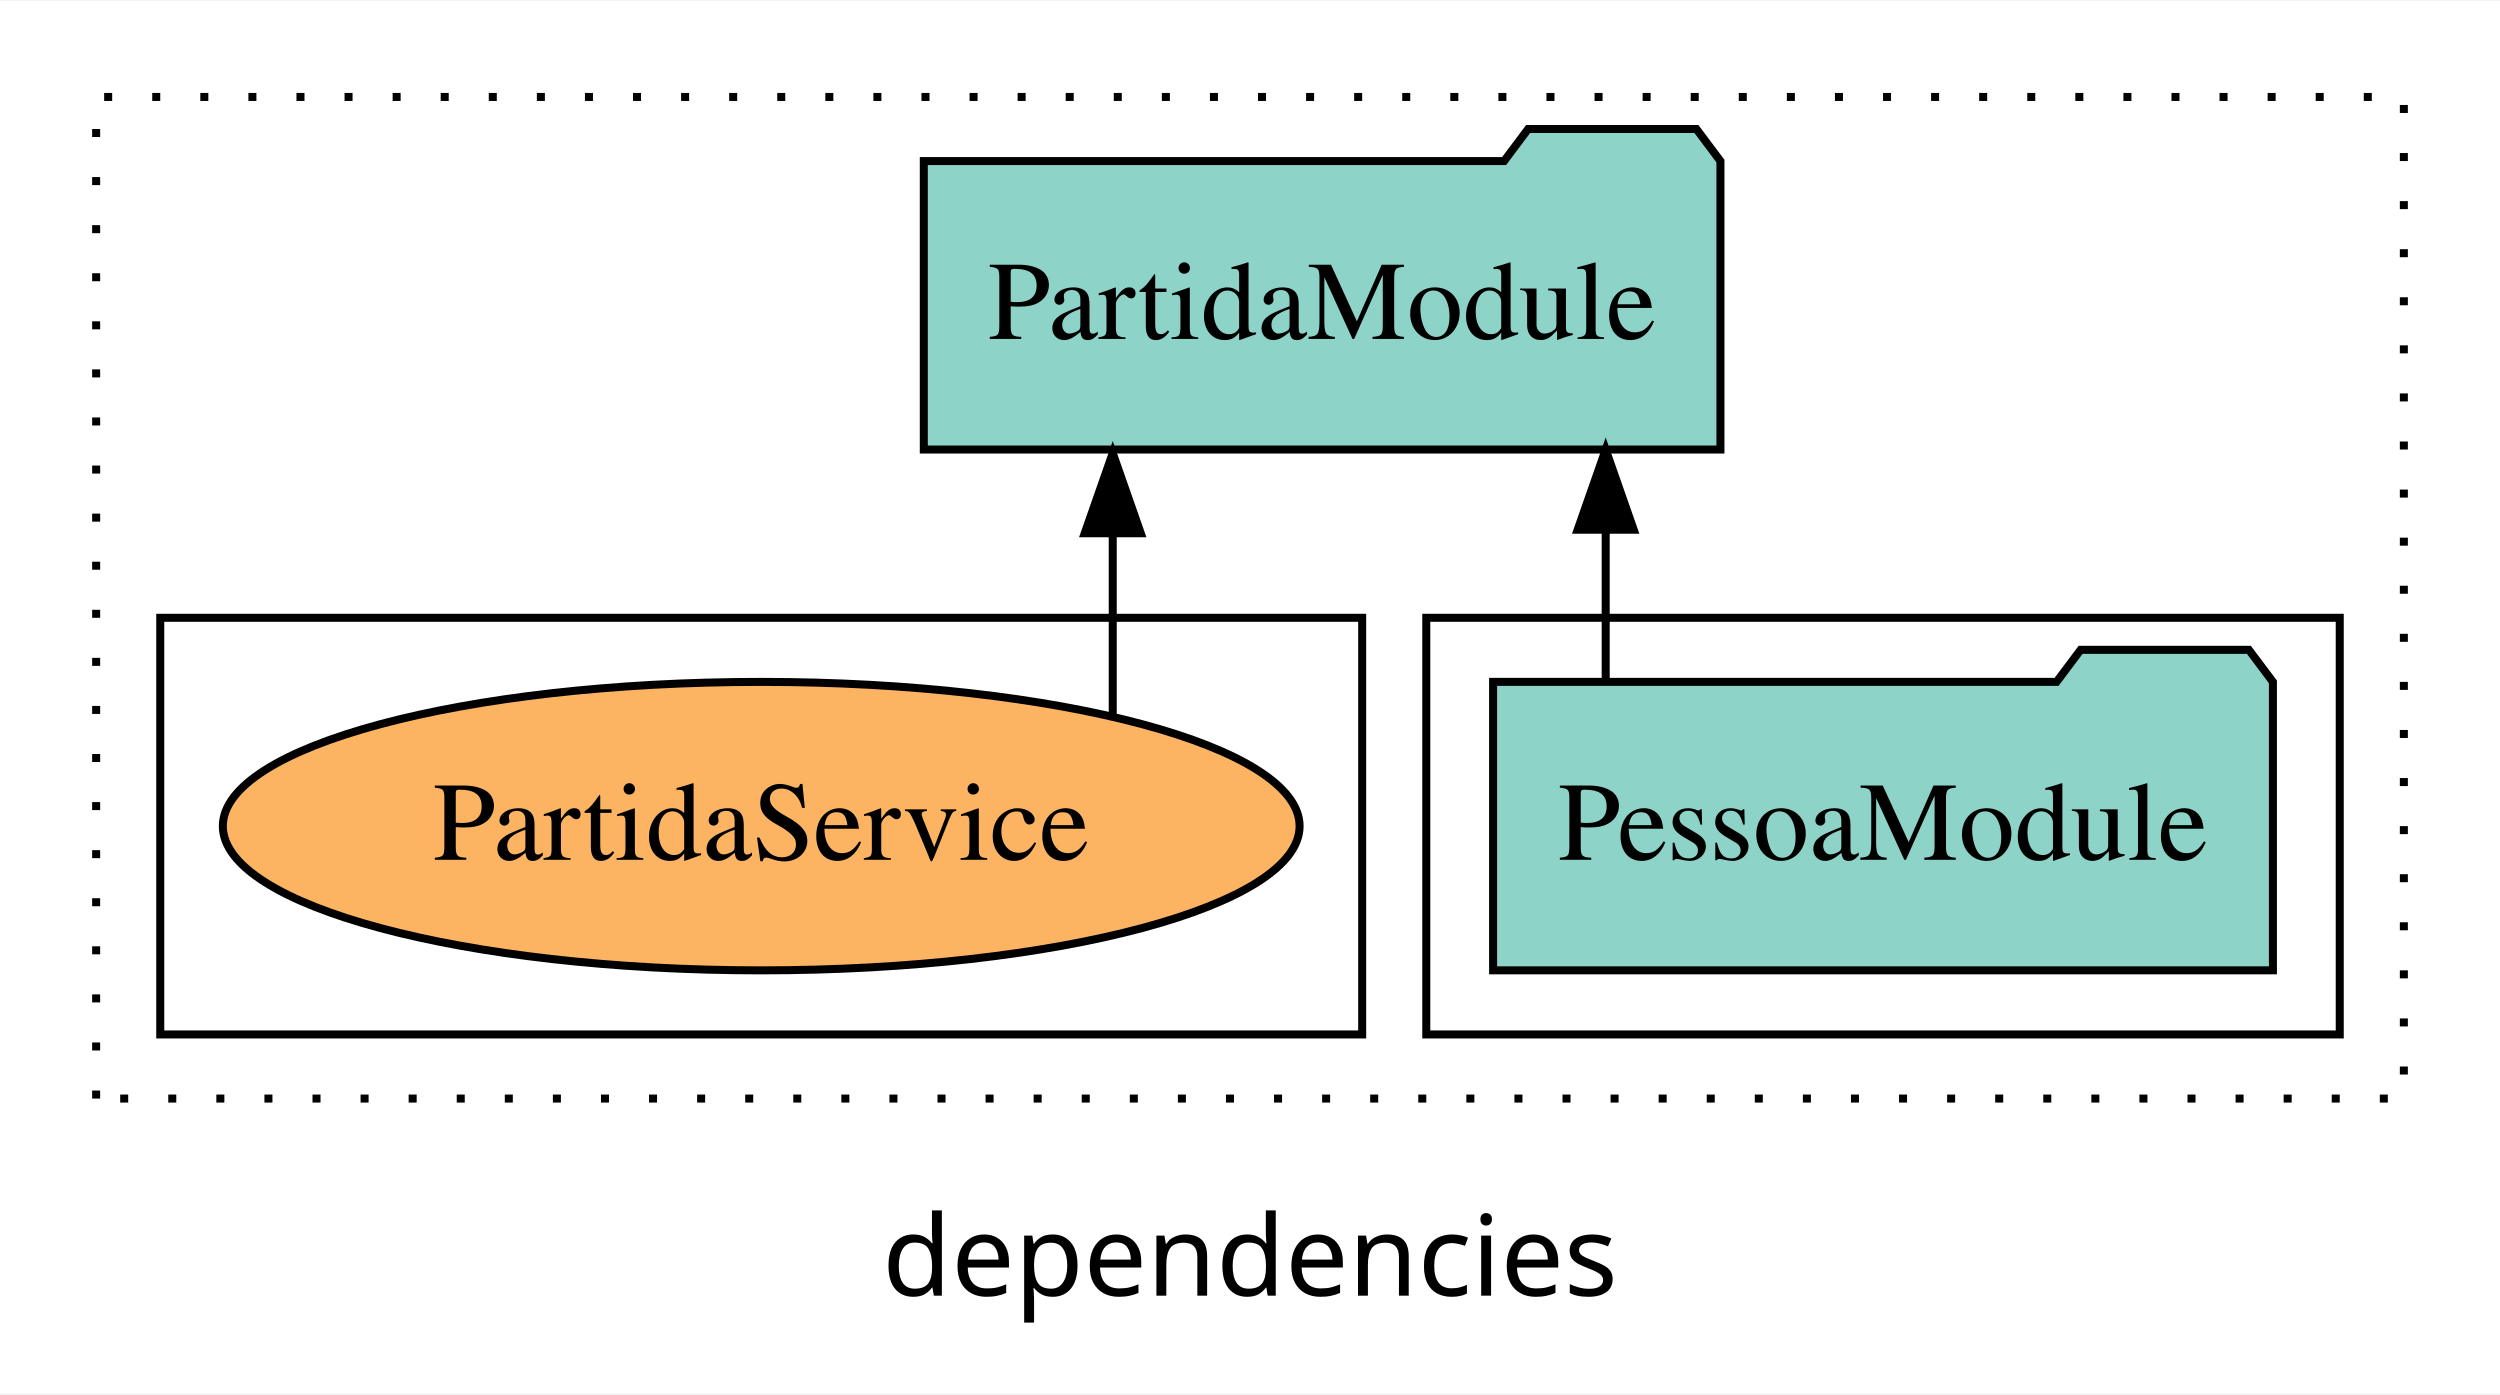
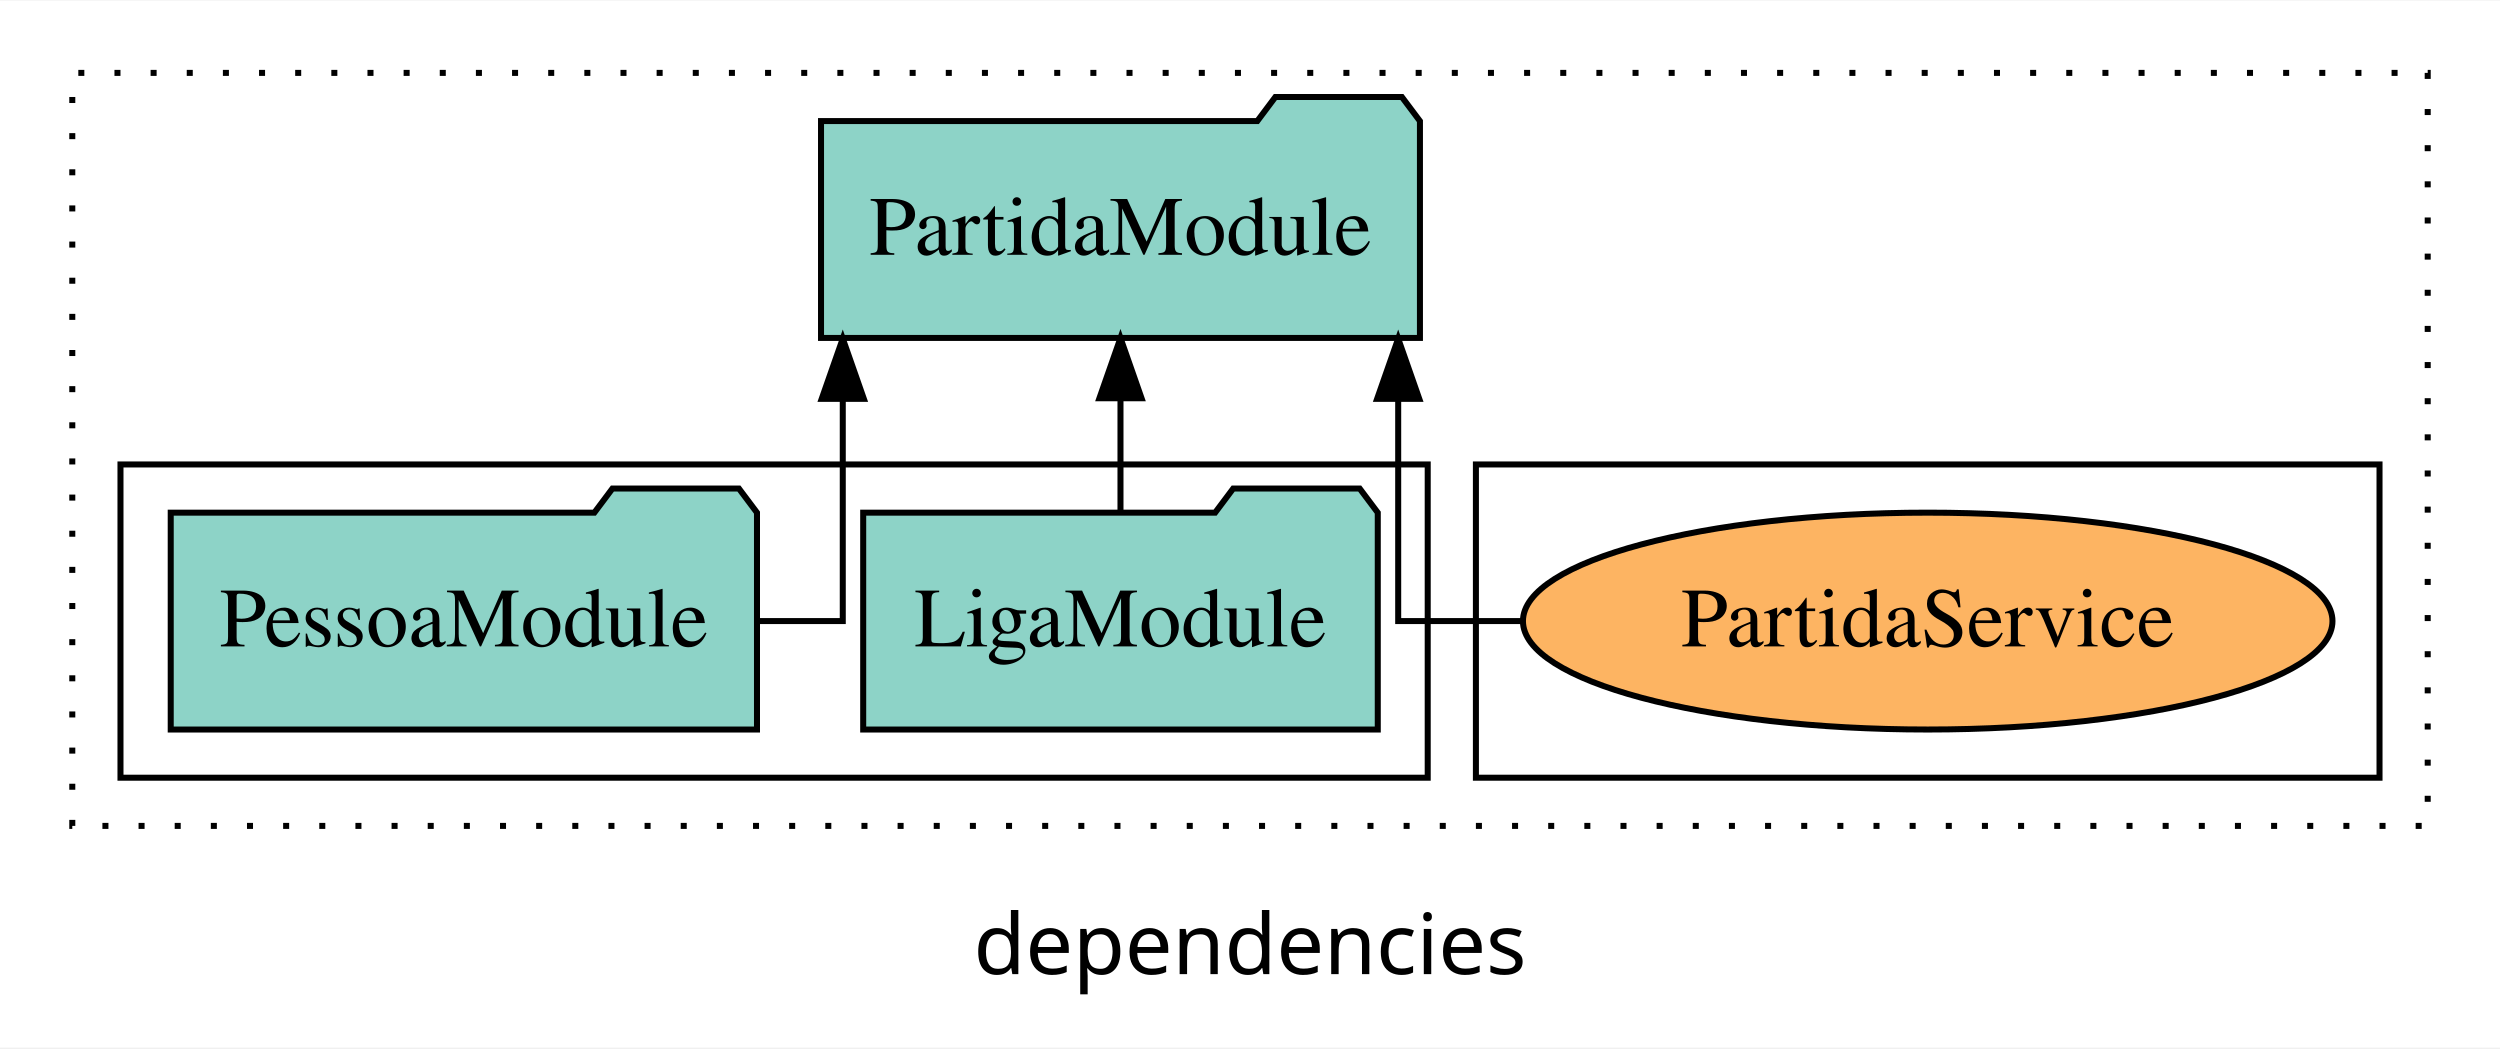
- <svg xmlns="http://www.w3.org/2000/svg" width="312pt" height="174pt" viewBox="0.00 0.00 312.00 173.80">
+ <svg xmlns="http://www.w3.org/2000/svg" width="415pt" height="174pt" viewBox="0.00 0.00 415.00 173.80">
  <g id="graph0" class="graph" transform="scale(1 1) rotate(0) translate(4 169.8)">
-     <polygon fill="white" stroke="transparent" points="-4,4 -4,-169.8 308,-169.8 308,4 -4,4" />
-     <text text-anchor="middle" x="152" y="-8.2" font-family="sans-serif" font-size="14.00">dependencies</text>
+     <polygon fill="white" stroke="transparent" points="-4,4 -4,-169.8 411,-169.8 411,4 -4,4" />
+     <text text-anchor="middle" x="203.5" y="-8.2" font-family="sans-serif" font-size="14.00">dependencies</text>
    <g id="clust1" class="cluster">
-       <polygon fill="none" stroke="black" stroke-dasharray="1,5" points="8,-32.8 8,-157.8 296,-157.8 296,-32.8 8,-32.8" />
+       <polygon fill="none" stroke="black" stroke-dasharray="1,5" points="8,-32.8 8,-157.8 399,-157.8 399,-32.8 8,-32.8" />
+     </g>
+     <g id="clust6" class="cluster">
+       <polygon fill="none" stroke="black" points="241,-40.8 241,-92.8 391,-92.8 391,-40.8 241,-40.8" />
    </g>
    <g id="clust3" class="cluster">
-       <polygon fill="none" stroke="black" points="174,-40.8 174,-92.8 288,-92.8 288,-40.8 174,-40.8" />
-     </g>
-     <g id="clust6" class="cluster">
-       <polygon fill="none" stroke="black" points="16,-40.8 16,-92.8 166,-92.8 166,-40.8 16,-40.8" />
+       <polygon fill="none" stroke="black" points="16,-40.8 16,-92.8 233,-92.8 233,-40.8 16,-40.8" />
    </g>
    <g id="node1" class="node">
-       <polygon fill="#8dd3c7" stroke="black" points="279.66,-84.8 276.66,-88.8 255.66,-88.8 252.66,-84.8 182.34,-84.8 182.34,-48.8 279.66,-48.8 279.66,-84.8" />
-       <text text-anchor="middle" x="231" y="-62.6" font-family="Times,serif" font-size="14.00">PessoaModule</text>
+       <polygon fill="#8dd3c7" stroke="black" points="224.71,-84.8 221.71,-88.8 200.71,-88.8 197.71,-84.8 139.29,-84.8 139.29,-48.8 224.71,-48.8 224.71,-84.8" />
+       <text text-anchor="middle" x="182" y="-62.6" font-family="Times,serif" font-size="14.00">LigaModule</text>
+     </g>
+     <g id="node3" class="node">
+       <polygon fill="#8dd3c7" stroke="black" points="231.71,-149.8 228.71,-153.8 207.71,-153.8 204.71,-149.8 132.29,-149.8 132.29,-113.8 231.71,-113.8 231.71,-149.8" />
+       <text text-anchor="middle" x="182" y="-127.6" font-family="Times,serif" font-size="14.00">PartidaModule</text>
+     </g>
+     <g id="edge1" class="edge">
+       <path fill="none" stroke="black" d="M182,-84.91C182,-84.91 182,-103.79 182,-103.79" />
+       <polygon fill="black" stroke="black" points="178.5,-103.79 182,-113.79 185.5,-103.79 178.5,-103.79" />
    </g>
    <g id="node2" class="node">
-       <polygon fill="#8dd3c7" stroke="black" points="210.71,-149.8 207.71,-153.8 186.71,-153.8 183.71,-149.8 111.29,-149.8 111.29,-113.8 210.71,-113.8 210.71,-149.8" />
-       <text text-anchor="middle" x="161" y="-127.6" font-family="Times,serif" font-size="14.00">PartidaModule</text>
-     </g>
-     <g id="edge1" class="edge">
-       <path fill="none" stroke="black" d="M196.39,-84.91C196.39,-84.91 196.39,-103.79 196.39,-103.79" />
-       <polygon fill="black" stroke="black" points="192.89,-103.79 196.39,-113.79 199.89,-103.79 192.89,-103.79" />
-     </g>
-     <g id="node3" class="node">
-       <ellipse fill="#fdb462" stroke="black" cx="91" cy="-66.8" rx="67.19" ry="18" />
-       <text text-anchor="middle" x="91" y="-62.6" font-family="Times,serif" font-size="14.00">PartidaService</text>
+       <polygon fill="#8dd3c7" stroke="black" points="121.66,-84.8 118.66,-88.8 97.66,-88.8 94.66,-84.8 24.34,-84.8 24.34,-48.8 121.66,-48.8 121.66,-84.8" />
+       <text text-anchor="middle" x="73" y="-62.6" font-family="Times,serif" font-size="14.00">PessoaModule</text>
    </g>
    <g id="edge2" class="edge">
-       <path fill="none" stroke="black" d="M134.87,-80.58C134.87,-80.58 134.87,-103.35 134.87,-103.35" />
-       <polygon fill="black" stroke="black" points="131.37,-103.35 134.87,-113.35 138.37,-103.35 131.37,-103.35" />
+       <path fill="none" stroke="black" d="M121.94,-66.8C130.06,-66.8 135.9,-66.8 135.9,-66.8 135.9,-66.8 135.9,-103.69 135.9,-103.69" />
+       <polygon fill="black" stroke="black" points="132.4,-103.69 135.9,-113.69 139.4,-103.69 132.4,-103.69" />
+     </g>
+     <g id="node4" class="node">
+       <ellipse fill="#fdb462" stroke="black" cx="316" cy="-66.8" rx="67.19" ry="18" />
+       <text text-anchor="middle" x="316" y="-62.6" font-family="Times,serif" font-size="14.00">PartidaService</text>
+     </g>
+     <g id="edge3" class="edge">
+       <path fill="none" stroke="black" d="M248.49,-66.8C236.69,-66.8 228.1,-66.8 228.1,-66.8 228.1,-66.8 228.1,-103.69 228.1,-103.69" />
+       <polygon fill="black" stroke="black" points="224.6,-103.69 228.1,-113.69 231.6,-103.69 224.6,-103.69" />
    </g>
  </g>
</svg>
